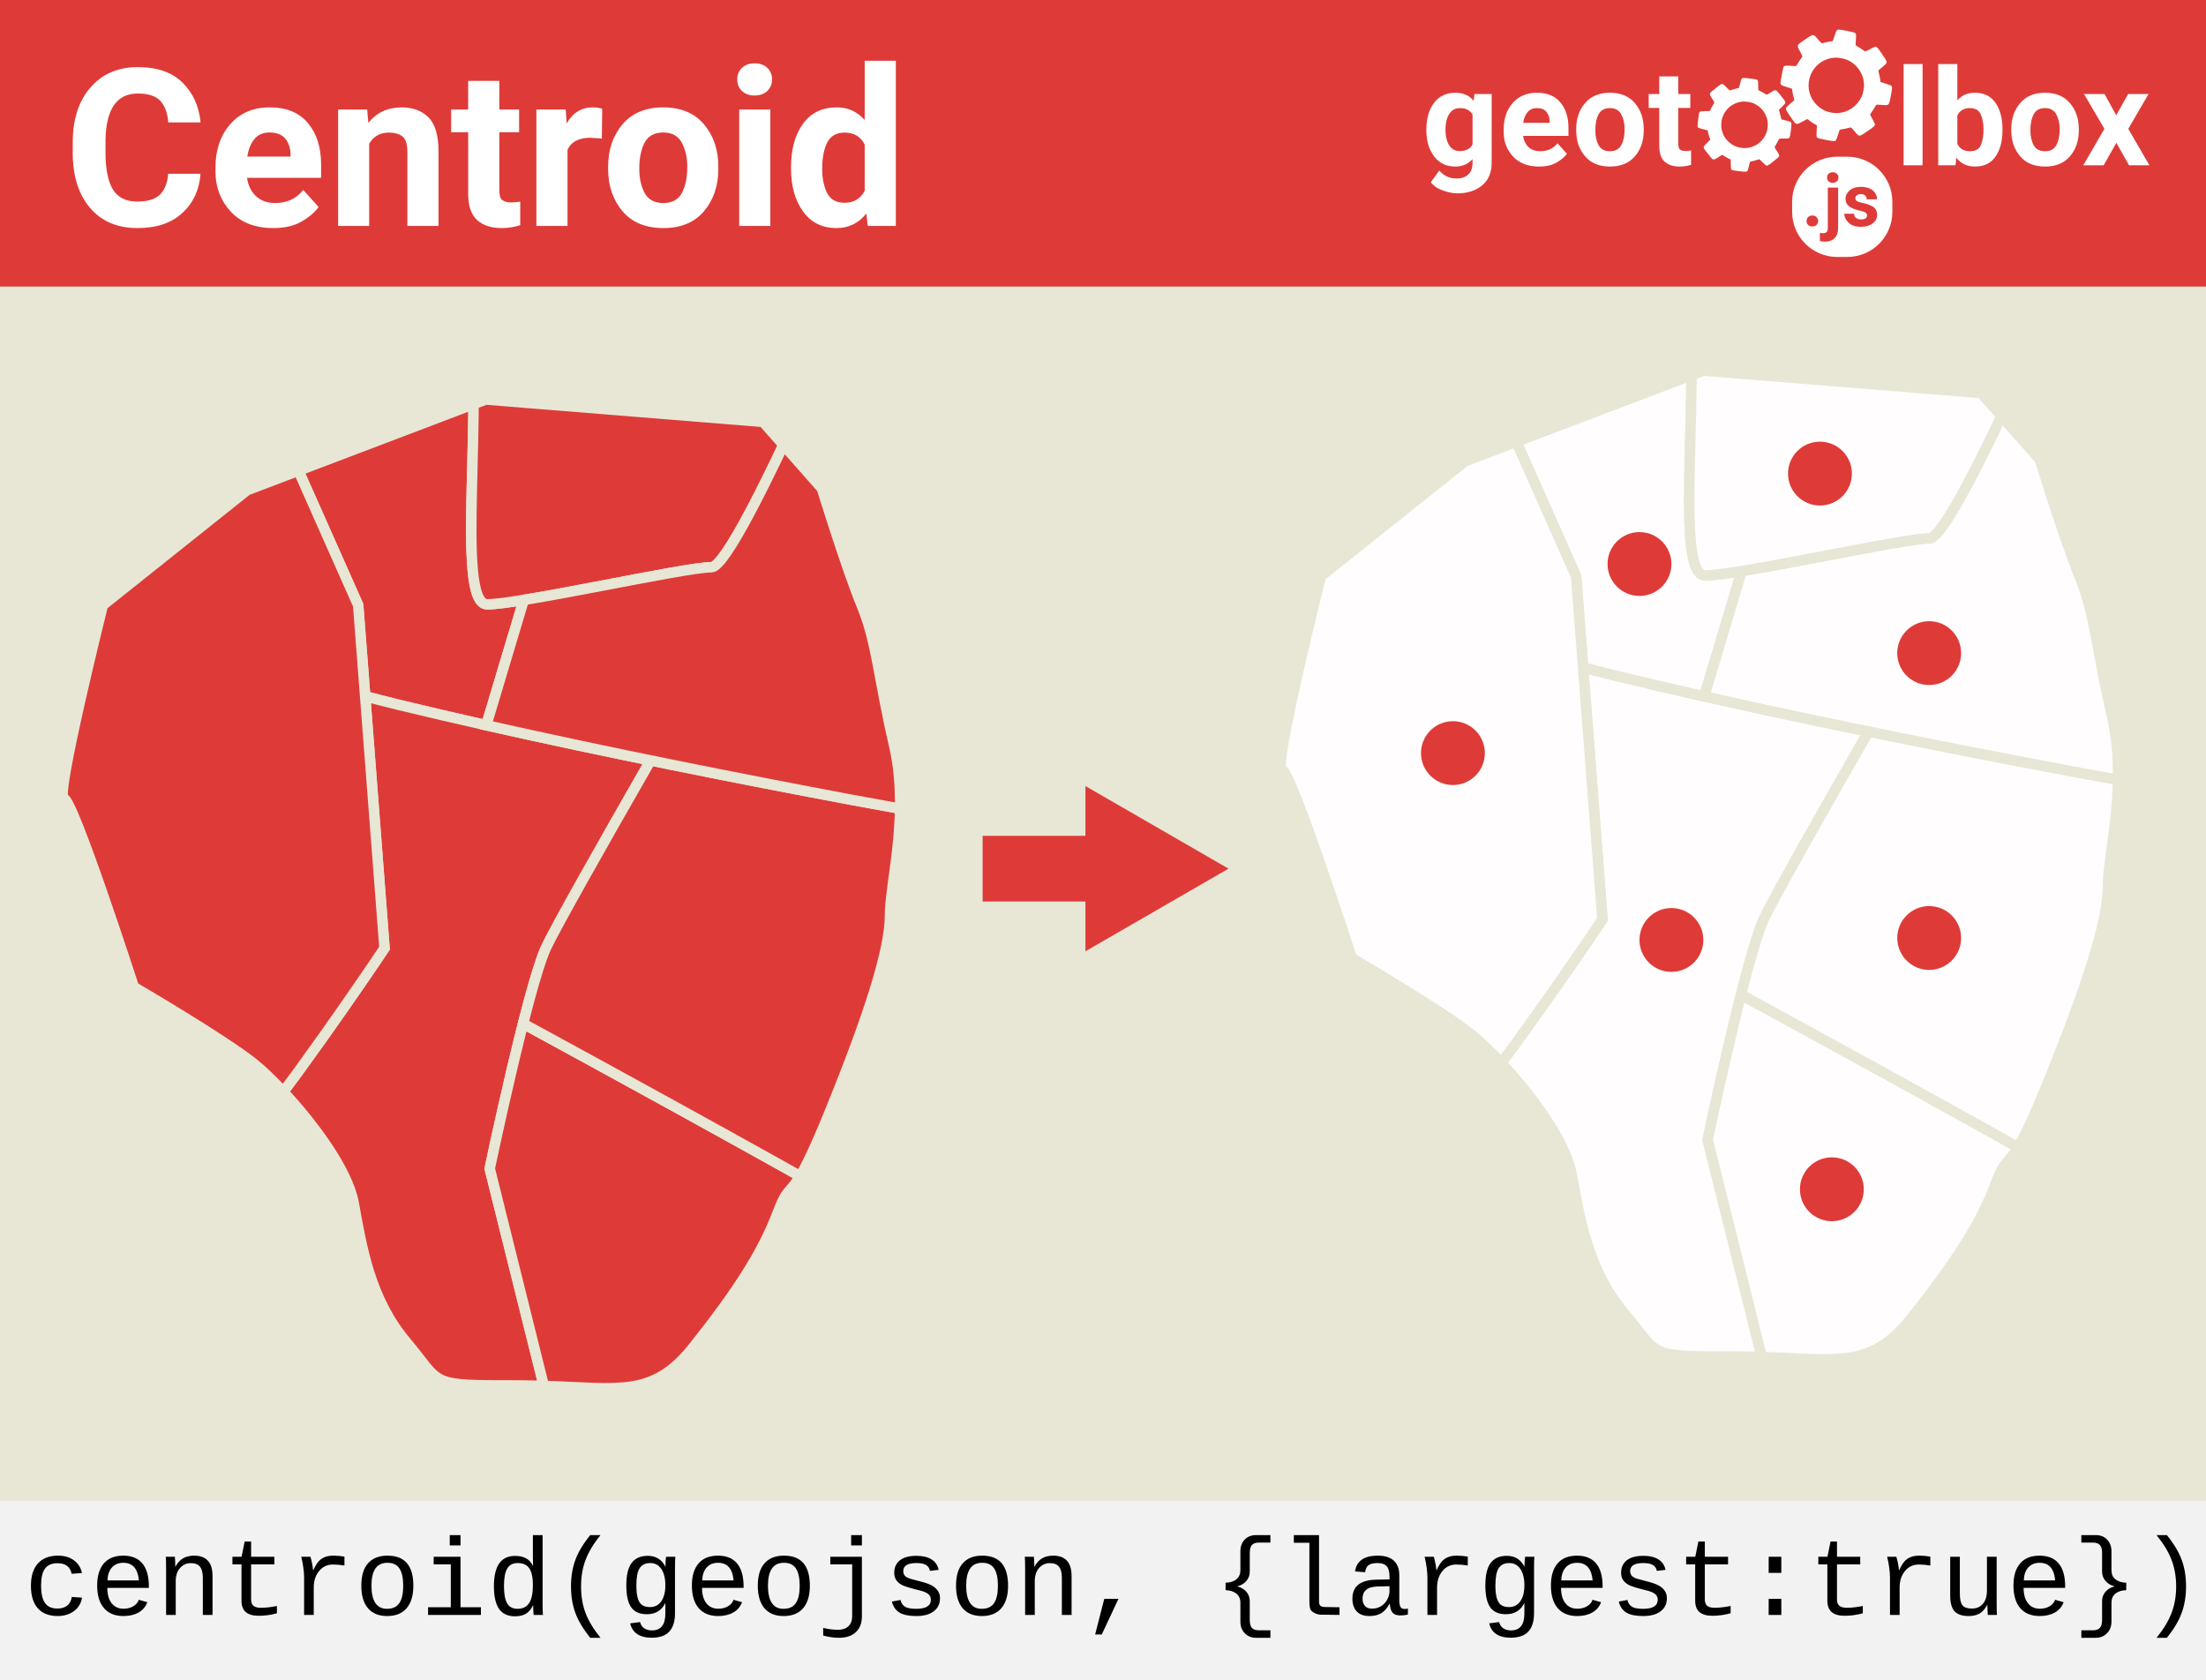
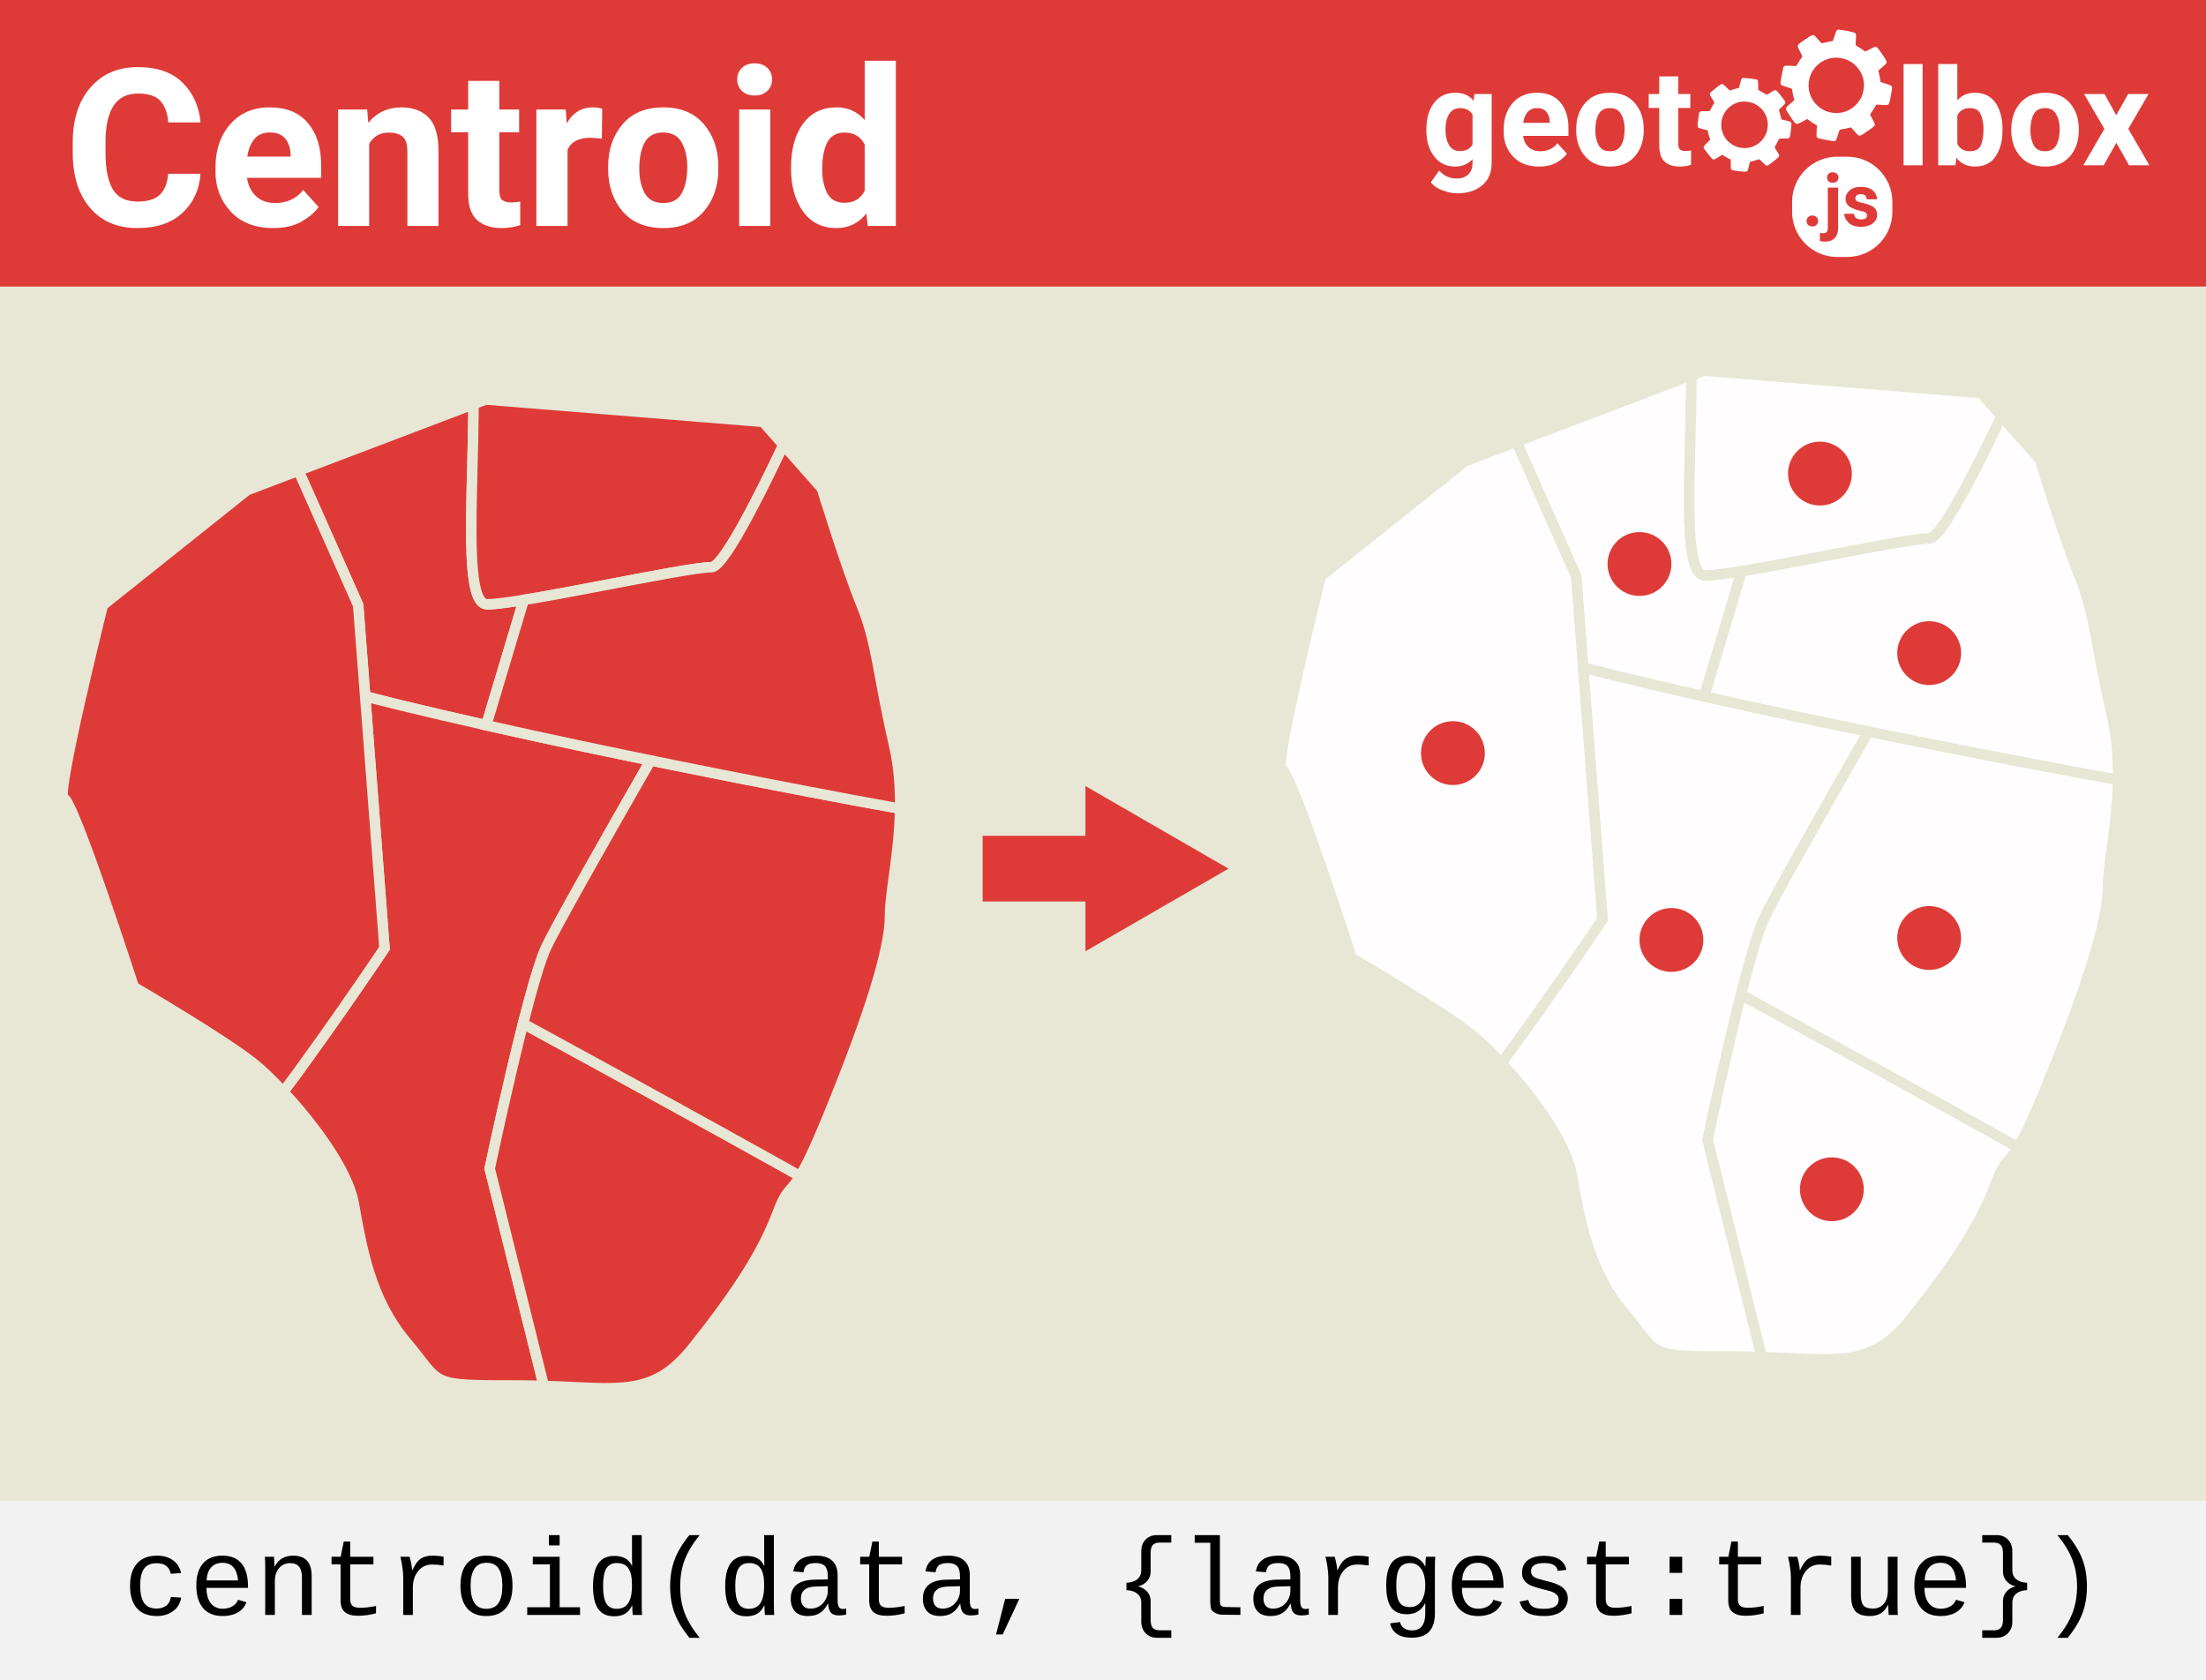
<svg xmlns="http://www.w3.org/2000/svg" width="400.679" viewBox="0 0 400.679 305.106" version="1.1" id="svg36" xml:space="preserve" height="305.106">
  <defs id="defs5">
    <pattern id="hatch" patternUnits="userSpaceOnUse" width="5" height="5" patternTransform="rotate(45)">
      <line x1="0" y1="5" x2="0" stroke="white" stroke-linejoin="butt" stroke-width="1.333" stroke-opacity="0.25" id="line2" />
    </pattern>
    <clipPath clipPathUnits="userSpaceOnUse" id="clipPath5154">
      <path d="m 464.017,-514.531 v 153.27 l -132.736,76.635 -132.736,-76.635 v -153.27 l 132.736,-76.635 z" stroke="none" fill="#c42727" id="path5156" style="fill:#edca3d;fill-opacity:1;stroke-width:1" />
    </clipPath>
    <clipPath clipPathUnits="userSpaceOnUse" id="clipPath5158">
      <path d="m 464.017,-514.531 v 153.27 l -132.736,76.635 -132.736,-76.635 v -153.27 l 132.736,-76.635 z" stroke="none" fill="#c42727" id="path5160" style="fill:#edca3d;fill-opacity:1;stroke-width:1" />
    </clipPath>
    <pattern id="hatch-2" patternUnits="userSpaceOnUse" width="5" height="5" patternTransform="rotate(45)">
      <line x1="0" y1="5" x2="0" stroke="white" stroke-linejoin="butt" stroke-width="1.333" stroke-opacity="0.25" id="line23905" />
    </pattern>
    <clipPath clipPathUnits="userSpaceOnUse" id="clipPath11782">
      <circle style="fill:#ffffff;fill-opacity:0.436;stroke:none;stroke-width:1.9;stroke-dasharray:none;stroke-opacity:1;stop-color:#000000" id="circle11784" cx="-183.785" cy="123.71" r="57.799" />
    </clipPath>
  </defs>
  <clipPath id="sphere">
    <path d="M 33.181,213.598 C 30.052,209.243 26.923,204.622 25.358,202.311 23.793,200 23.793,200 23.793,200 c 0,0 0,0 0,0 0,0 0,0 0,0 0,0 0,0 0,0 0,0 0,0 0,0 0,0 0,0 0,0 0,0 0,0 0,0 0,0 0,0 0,0 0,0 0,0 0,0 0,0 0,0 0,0 0,0 0,0 0,0 0,0 0,0 0,0 0,0 0,0 0,0 0,0 0,0 0,0 0,0 0,0 0,0 0,0 0,0 0,0 0,0 0,0 0,0 0,0 0,0 0,0 0,0 0,0 0,0 0,0 0,0 0,0 0,0 0,0 0,0 0,0 0,0 0,0 0,0 0,0 0,0 0,0 0,0 0,0 0,0 0,0 0,0 0,0 0,0 0,0 0,0 0,0 0,0 0,0 0,0 0,0 0,0 0,0 0,0 0,0 0,0 0,0 0,0 0,0 0,0 0,0 0,0 0,0 0,0 0,0 0,0 0,0 0,0 0,0 0,0 0,0 0,0 0,0 0,0 0,0 0,0 0,0 0,0 0,0 0,0 0,0 0,0 0,0 0,0 0,0 0,0 0.112,-0.175 0.112,-0.175 0.335,-0.524 1.999,-2.972 1.664,-2.449 4.77,-6.997 7.876,-11.285 3.106,-4.288 6.212,-8.315 9.317,-12.113 3.106,-3.799 6.212,-7.369 9.317,-10.737 3.106,-3.368 6.212,-6.533 9.317,-9.517 3.106,-2.984 6.212,-5.786 9.317,-8.423 3.106,-2.637 6.212,-5.11 9.317,-7.431 3.106,-2.322 6.212,-4.493 9.317,-6.524 3.106,-2.031 6.212,-3.923 9.317,-5.685 3.106,-1.762 6.212,-3.393 9.317,-4.901 3.106,-1.509 6.212,-2.894 9.317,-4.164 3.106,-1.269 6.212,-2.422 9.317,-3.463 3.106,-1.041 6.212,-1.971 9.317,-2.792 3.106,-0.822 6.212,-1.535 9.317,-2.144 3.106,-0.609 6.212,-1.113 9.317,-1.513 3.106,-0.401 6.212,-0.699 9.317,-0.895 3.106,-0.196 6.212,-0.29 9.317,-0.283 3.106,0.007 6.212,0.116 9.317,0.327 3.106,0.211 6.212,0.523 9.317,0.939 3.106,0.416 6.212,0.934 9.317,1.558 3.106,0.624 6.212,1.353 9.317,2.19 3.106,0.837 6.212,1.782 9.317,2.84 3.106,1.057 6.212,2.226 9.317,3.512 3.106,1.286 6.212,2.689 9.317,4.215 3.106,1.526 6.212,3.176 9.317,4.956 3.106,1.78 6.212,3.691 9.317,5.743 3.106,2.051 6.212,4.243 9.317,6.587 3.106,2.343 6.212,4.839 9.317,7.5 3.106,2.661 6.212,5.488 9.317,8.498 3.106,3.01 6.212,6.203 9.317,9.6 3.106,3.397 6.212,6.998 9.317,10.83 3.106,3.832 6.212,7.894 9.317,12.219 3.106,4.326 6.212,8.915 7.764,11.209 C 322.617,200 322.617,200 322.617,200 c 0,0 0,0 0,0 0,0 0,0 0,0 0,0 0,0 0,0 0,0 0,0 0,0 0,0 0,0 0,0 0,0 0,0 0,0 0,0 0,0 0,0 0,0 0,0 0,0 0,0 0,0 0,0 0,0 0,0 0,0 0,0 0,0 0,0 0,0 0,0 0,0 0,0 0,0 0,0 0,0 0,0 0,0 0,0 0,0 0,0 0,0 0,0 0,0 0,0 0,0 0,0 0,0 0,0 0,0 0,0 0,0 0,0 0,0 0,0 0,0 0,0 0,0 0,0 0,0 0,0 0,0 0,0 0,0 0,0 0,0 0,0 0,0 0,0 0,0 0,0 0,0 0,0 0,0 0,0 0,0 0,0 0,0 0,0 0,0 0,0 0,0 0,0 0,0 0,0 0,0 0,0 0,0 0,0 0,0 0,0 0,0 0,0 0,0 0,0 0,0 0,0 0,0 0,0 0,0 0,0 0,0 0,0 0,0 0,0 0,0 0,0 0,0 0,0 0,0 0,0 0,0 0,0 0,0 0,0 0,0 0,0 0,0 -0.119,0.186 -0.119,0.186 -0.357,0.558 -1.931,2.882 -1.574,2.324 -4.484,6.599 -7.393,10.643 -2.91,4.044 -5.819,7.858 -8.729,11.468 -2.91,3.61 -5.819,7.017 -8.729,10.242 -2.91,3.225 -5.819,6.269 -8.729,9.149 -2.91,2.88 -5.819,5.597 -8.729,8.164 -2.91,2.568 -5.819,4.986 -8.729,7.269 -2.91,2.282 -5.819,4.428 -8.729,6.447 -2.91,2.019 -5.819,3.911 -8.729,5.686 -2.91,1.774 -5.819,3.43 -8.729,4.975 -2.91,1.545 -5.819,2.978 -8.729,4.306 -2.91,1.328 -5.819,2.55 -8.729,3.672 -2.91,1.122 -5.819,2.142 -8.729,3.066 -2.91,0.924 -5.819,1.75 -8.729,2.483 -2.91,0.732 -5.819,1.371 -8.729,1.917 -2.91,0.546 -5.819,1.001 -8.729,1.365 -2.91,0.364 -5.819,0.638 -8.729,0.823 -2.91,0.185 -5.819,0.28 -8.729,0.286 -2.91,0.006 -5.819,-0.077 -8.729,-0.249 -2.91,-0.172 -5.819,-0.434 -8.729,-0.786 -2.91,-0.352 -5.819,-0.794 -8.729,-1.328 -2.91,-0.534 -5.819,-1.159 -8.729,-1.879 -2.91,-0.719 -5.819,-1.533 -8.729,-2.443 -2.91,-0.91 -5.819,-1.917 -8.729,-3.025 -2.91,-1.108 -5.819,-2.316 -8.729,-3.629 -2.91,-1.313 -5.819,-2.732 -8.729,-4.261 -2.91,-1.529 -5.819,-3.17 -8.729,-4.928 -2.91,-1.758 -5.819,-3.633 -8.729,-5.635 -2.91,-2.001 -5.819,-4.129 -8.729,-6.392 -2.91,-2.263 -5.819,-4.662 -8.729,-7.21 -2.91,-2.547 -5.819,-5.242 -8.729,-8.1 -2.91,-2.857 -5.819,-5.877 -8.729,-9.078 -2.91,-3.2 -5.819,-6.58 -8.839,-10.314 -3.02,-3.734 -6.149,-7.821 -9.278,-12.176" id="path27" />
  </clipPath>
  <rect style="fill:#e8e7d5;fill-opacity:1;stroke-width:1;stop-color:#000000" id="rect1361" width="400.679" height="272.67" x="0" y="0" rx="0" ry="0" />
  <rect style="fill:#f2f2f2;fill-opacity:1;stroke-width:1;stop-color:#000000" id="rect1361-4" width="400.679" height="32.436" x="2.2351742e-06" y="272.67" rx="0" ry="0" />
  <rect style="fill:#de3b38;fill-opacity:1;stroke-width:1;stop-color:#000000" id="rect1361-3" width="400.679" height="52.05" x="0" y="4.8941189e-07" rx="0" ry="0" />
  <g id="g4389" transform="matrix(1.461614,0,0,1.461614,-190.8129,-13.73757)" style="stroke-width:0.684">
    <text xml:space="preserve" style="font-style:normal;font-weight:normal;font-size:16.761px;line-height:1.25;font-family:sans-serif;fill:#ffffff;fill-opacity:1;stroke:none;stroke-width:0.684" x="307.244" y="29.942" id="text1454-9-2-2">
      <tspan id="tspan1452-3-6-0" x="307.244" y="29.942" style="font-style:normal;font-variant:normal;font-weight:bold;font-stretch:normal;font-family:Roboto;-inkscape-font-specification:'Roboto Bold';fill:#ffffff;fill-opacity:1;stroke-width:0.684">geot      lbox</tspan>
    </text>
    <path style="fill:#ffffff;fill-opacity:1;stroke-width:0.684" d="m 345.795,30.528 c -0.134,-0.078 -0.152,-0.133 -0.159,-0.479 -0.004,-0.179 -0.01,-0.438 -0.013,-0.575 l -0.007,-0.25 -0.27,-0.131 c -0.149,-0.072 -0.385,-0.206 -0.524,-0.297 l -0.254,-0.166 -0.419,0.262 c -0.526,0.328 -0.581,0.351 -0.728,0.306 -0.098,-0.03 -0.184,-0.123 -0.63,-0.687 -0.433,-0.547 -0.518,-0.67 -0.524,-0.762 -0.01,-0.153 0.049,-0.234 0.464,-0.646 l 0.351,-0.348 -0.102,-0.283 c -0.056,-0.156 -0.13,-0.416 -0.164,-0.578 l -0.062,-0.294 -0.114,-0.033 c -0.063,-0.018 -0.298,-0.078 -0.524,-0.132 -0.225,-0.054 -0.444,-0.122 -0.486,-0.15 -0.152,-0.102 -0.155,-0.162 -0.053,-1.038 0.064,-0.55 0.107,-0.824 0.137,-0.874 0.092,-0.152 0.169,-0.164 1.048,-0.163 0.13,2.3e-4 0.248,-0.009 0.262,-0.022 0.014,-0.012 0.075,-0.131 0.137,-0.265 0.061,-0.134 0.183,-0.354 0.271,-0.49 0.088,-0.136 0.161,-0.26 0.163,-0.275 0.003,-0.028 -0.243,-0.452 -0.43,-0.742 -0.121,-0.188 -0.15,-0.301 -0.111,-0.429 0.025,-0.081 0.157,-0.199 0.686,-0.618 0.815,-0.644 0.813,-0.644 1.169,-0.291 0.412,0.408 0.573,0.557 0.605,0.561 0.019,0.002 0.13,-0.031 0.246,-0.074 0.198,-0.072 0.586,-0.178 0.797,-0.218 0.101,-0.019 0.08,0.039 0.303,-0.826 0.09,-0.35 0.131,-0.408 0.308,-0.435 0.16,-0.025 1.57,0.146 1.693,0.206 0.153,0.073 0.18,0.181 0.177,0.688 -0.004,0.672 -0.031,0.606 0.318,0.775 0.164,0.079 0.389,0.204 0.5,0.278 0.111,0.073 0.216,0.135 0.234,0.137 0.029,0.003 0.283,-0.142 0.756,-0.433 0.378,-0.232 0.391,-0.225 1.03,0.581 0.657,0.829 0.655,0.823 0.257,1.213 -0.451,0.441 -0.516,0.51 -0.52,0.545 -0.003,0.02 0.041,0.169 0.095,0.331 0.055,0.162 0.123,0.412 0.152,0.556 0.029,0.144 0.054,0.266 0.057,0.271 0.003,0.005 0.239,0.064 0.525,0.13 0.286,0.066 0.555,0.144 0.597,0.172 0.154,0.103 0.158,0.19 0.059,1.045 -0.124,1.066 -0.097,1.033 -0.817,1.034 -0.695,8.41e-4 -0.627,-0.021 -0.749,0.246 -0.058,0.127 -0.183,0.354 -0.277,0.506 -0.095,0.151 -0.174,0.292 -0.176,0.313 -0.003,0.021 0.033,0.096 0.078,0.167 0.281,0.44 0.431,0.694 0.462,0.781 0.074,0.205 0.032,0.255 -0.688,0.824 -0.844,0.667 -0.803,0.659 -1.23,0.236 -0.126,-0.125 -0.248,-0.246 -0.27,-0.269 -0.13,-0.131 -0.243,-0.23 -0.266,-0.233 -0.015,-0.002 -0.128,0.032 -0.252,0.076 -0.212,0.074 -0.594,0.178 -0.796,0.216 -0.108,0.02 -0.115,0.036 -0.256,0.639 -0.054,0.233 -0.123,0.46 -0.153,0.504 -0.099,0.146 -0.187,0.15 -1.046,0.049 -0.575,-0.068 -0.802,-0.105 -0.865,-0.141 z m 1.898,-2.741 c 1.074,-0.141 1.939,-0.823 2.36,-1.861 0.129,-0.318 0.214,-1.039 0.161,-1.373 -0.054,-0.346 -0.112,-0.552 -0.222,-0.795 -0.342,-0.757 -0.921,-1.298 -1.692,-1.581 -0.342,-0.126 -0.967,-0.192 -1.338,-0.142 -0.97,0.131 -1.806,0.734 -2.231,1.61 -0.227,0.468 -0.323,0.983 -0.281,1.5 0.026,0.311 0.04,0.376 0.159,0.741 0.26,0.792 0.962,1.482 1.806,1.773 0.339,0.117 0.916,0.175 1.278,0.127 z" id="path4256-1" />
    <path style="fill:#ffffff;fill-opacity:1;stroke-width:0.684" d="m 356.44,26.545 c -0.152,-0.104 -0.169,-0.171 -0.149,-0.582 0.011,-0.213 0.025,-0.521 0.032,-0.684 l 0.013,-0.297 -0.31,-0.179 c -0.171,-0.098 -0.439,-0.277 -0.597,-0.397 l -0.287,-0.218 -0.52,0.276 c -0.651,0.345 -0.719,0.368 -0.89,0.302 -0.114,-0.044 -0.208,-0.162 -0.69,-0.868 -0.468,-0.685 -0.558,-0.838 -0.557,-0.949 0.001,-0.182 0.078,-0.274 0.605,-0.728 l 0.445,-0.384 -0.097,-0.345 c -0.053,-0.19 -0.119,-0.504 -0.146,-0.699 l -0.049,-0.355 -0.132,-0.049 c -0.073,-0.027 -0.348,-0.117 -0.61,-0.201 -0.263,-0.084 -0.517,-0.182 -0.564,-0.219 -0.172,-0.134 -0.17,-0.205 0.024,-1.236 0.122,-0.647 0.196,-0.97 0.236,-1.026 0.122,-0.173 0.215,-0.181 1.257,-0.105 0.154,0.011 0.295,0.009 0.313,-0.004 0.018,-0.013 0.101,-0.15 0.185,-0.303 0.084,-0.153 0.247,-0.405 0.363,-0.559 0.116,-0.154 0.213,-0.295 0.217,-0.313 0.006,-0.033 -0.25,-0.557 -0.448,-0.917 -0.128,-0.233 -0.153,-0.37 -0.096,-0.518 0.037,-0.094 0.202,-0.223 0.866,-0.676 1.021,-0.696 1.019,-0.696 1.412,-0.248 0.455,0.519 0.634,0.71 0.671,0.717 0.022,0.004 0.156,-0.026 0.299,-0.067 0.241,-0.069 0.71,-0.163 0.965,-0.192 0.122,-0.014 0.091,0.053 0.429,-0.955 0.137,-0.408 0.19,-0.473 0.402,-0.491 0.192,-0.016 1.851,0.305 1.992,0.386 0.175,0.1 0.199,0.23 0.153,0.832 -0.061,0.797 -0.088,0.717 0.312,0.947 0.188,0.108 0.444,0.275 0.57,0.372 0.126,0.096 0.245,0.179 0.266,0.183 0.034,0.006 0.348,-0.145 0.934,-0.45 0.469,-0.244 0.483,-0.234 1.174,0.776 0.71,1.039 0.709,1.032 0.203,1.461 -0.572,0.486 -0.656,0.562 -0.663,0.604 -0.005,0.024 0.034,0.204 0.085,0.401 0.051,0.196 0.111,0.499 0.133,0.672 0.022,0.173 0.042,0.32 0.044,0.327 0.003,0.006 0.278,0.096 0.612,0.198 0.334,0.103 0.646,0.217 0.694,0.254 0.174,0.136 0.172,0.239 -0.018,1.245 -0.237,1.255 -0.202,1.218 -1.056,1.158 -0.825,-0.057 -0.742,-0.078 -0.91,0.229 -0.079,0.146 -0.247,0.405 -0.371,0.577 -0.125,0.172 -0.231,0.332 -0.236,0.357 -0.005,0.024 0.031,0.117 0.079,0.205 0.296,0.546 0.453,0.86 0.483,0.965 0.071,0.249 0.016,0.306 -0.886,0.92 -1.057,0.721 -1.008,0.715 -1.479,0.177 -0.139,-0.159 -0.273,-0.313 -0.298,-0.341 -0.143,-0.167 -0.269,-0.294 -0.296,-0.299 -0.017,-0.003 -0.155,0.028 -0.305,0.069 -0.258,0.071 -0.72,0.161 -0.963,0.189 -0.13,0.015 -0.139,0.033 -0.357,0.737 -0.084,0.272 -0.185,0.535 -0.224,0.585 -0.129,0.165 -0.235,0.163 -1.246,-0.029 -0.677,-0.129 -0.944,-0.192 -1.015,-0.24 z m 2.483,-3.094 c 1.287,-0.077 2.37,-0.814 2.957,-2.01 0.18,-0.367 0.341,-1.215 0.306,-1.616 -0.035,-0.416 -0.086,-0.665 -0.196,-0.962 -0.343,-0.927 -0.985,-1.617 -1.875,-2.018 -0.396,-0.178 -1.131,-0.309 -1.576,-0.281 -1.162,0.074 -2.206,0.72 -2.783,1.723 -0.309,0.536 -0.466,1.14 -0.459,1.757 0.004,0.372 0.015,0.45 0.127,0.893 0.242,0.962 1.018,1.84 1.994,2.256 0.393,0.168 1.072,0.284 1.506,0.258 z" id="path4256-1-8-9" />
    <rect style="font-variation-settings:normal;fill:#ffffff;fill-opacity:1;stroke:none;stroke-width:13.684;stroke-linecap:round;stroke-linejoin:round;stroke-miterlimit:4;stroke-dasharray:none;stroke-dashoffset:0;stroke-opacity:1;stop-color:#000000" id="rect24426" width="12.457" height="12.457" x="353.252" y="28.874" ry="5.603" rx="5.603" />
    <text xml:space="preserve" style="font-style:normal;font-weight:normal;font-size:9.066px;line-height:1.25;font-family:sans-serif;fill:#de3b38;fill-opacity:1;stroke:none;stroke-width:0.684" x="354.485" y="37.494" id="text24706">
      <tspan id="tspan24704" x="354.485" y="37.494" style="font-style:normal;font-variant:normal;font-weight:bold;font-stretch:normal;font-size:9.066px;font-family:Roboto;-inkscape-font-specification:'Roboto Bold';fill:#de3b38;fill-opacity:1;stroke-width:0.684">.js</tspan>
    </text>
  </g>
  <text xml:space="preserve" style="font-style:normal;font-weight:normal;font-size:40px;line-height:1.25;font-family:sans-serif;fill:#ffffff;fill-opacity:1;stroke:none;stroke-width:1" x="11.524" y="41.035" id="text1624">
    <tspan id="tspan1622" x="11.524" y="41.035" style="font-style:normal;font-variant:normal;font-weight:bold;font-stretch:normal;font-size:40px;font-family:roboto;-inkscape-font-specification:'roboto Bold';fill:#ffffff;fill-opacity:1;stroke-width:1">Centroid</tspan>
  </text>
-   <text xml:space="preserve" style="font-style:normal;font-weight:normal;font-size:20px;line-height:1.25;font-family:sans-serif;fill:#000000;fill-opacity:1;stroke:none" x="4.353" y="293.336" id="text6596">
-     <tspan id="tspan6594" x="4.353" y="293.336" style="font-style:normal;font-variant:normal;font-weight:normal;font-stretch:normal;font-size:20px;font-family:'Courier New';-inkscape-font-specification:'Courier New'">centroid(geojson, {largest:true})</tspan>
+   <text xml:space="preserve" style="font-style:normal;font-weight:normal;font-size:20px;line-height:1.25;font-family:sans-serif;fill:#000000;fill-opacity:1;stroke:none" x="22.356" y="293.336" id="text6596">
+     <tspan id="tspan6594" x="22.356" y="293.336" style="font-style:normal;font-variant:normal;font-weight:normal;font-stretch:normal;font-size:20px;font-family:'Courier New';-inkscape-font-specification:'Courier New'">centroid(data, {largest:true})</tspan>
  </text>
  <g id="g8954" transform="translate(566.9094,291.7297)">
    <rect style="fill:#de3b38;fill-opacity:1;stroke:none;stroke-width:1.9;stroke-dasharray:3.8, 3.8;stroke-dashoffset:0;stroke-opacity:1;stop-color:#000000" id="rect8620" width="23.861" height="11.931" x="-388.434" y="-139.91" />
    <path style="fill:#de3b38;fill-opacity:1;stroke:none;stroke-width:2.57;stroke-dasharray:5.139, 5.139;stroke-dashoffset:0;stroke-opacity:1;stop-color:#000000" id="path8950" d="m -263.003,-61.52 0,-20.297 0,-20.297 17.577,10.148 17.577,10.148 -17.577,10.148 z" transform="matrix(0.7393757,0,0,0.7393757,-175.3047,-73.45183)" />
  </g>
  <g id="g23155">
    <path id="path22948" style="font-variation-settings:normal;opacity:1;vector-effect:none;fill:#de3b38;fill-opacity:1;stroke:#e8e7d5;stroke-width:1.9;stroke-linecap:butt;stroke-linejoin:miter;stroke-miterlimit:4;stroke-dasharray:none;stroke-dashoffset:0;stroke-opacity:1;-inkscape-stroke:none;stop-color:#000000;stop-opacity:1" d="m 95.14,108.957 c -1.186,0.192 -2.419,0.395 -3.376,0.521 -0.7,0.092 -1.33,0.163 -1.878,0.213 -0.549,0.049 -1.017,0.075 -1.392,0.075 -0.187,0 -0.363,-0.035 -0.527,-0.106 -0.165,-0.071 -0.319,-0.176 -0.463,-0.315 -0.144,-0.138 -0.279,-0.31 -0.403,-0.513 -0.124,-0.203 -0.238,-0.435 -0.344,-0.699 -0.106,-0.263 -0.202,-0.555 -0.291,-0.876 -0.089,-0.32 -0.169,-0.669 -0.242,-1.043 -0.073,-0.374 -0.139,-0.775 -0.197,-1.199 -0.058,-0.425 -0.108,-0.874 -0.153,-1.345 -0.089,-0.943 -0.154,-1.976 -0.197,-3.086 -0.044,-1.11 -0.067,-2.296 -0.075,-3.545 -0.008,-1.25 -6.1e-4,-2.563 0.017,-3.925 0.018,-1.362 0.045,-2.772 0.078,-4.219 0.066,-2.893 0.153,-5.929 0.219,-8.997 0.033,-1.534 0.062,-3.075 0.08,-4.611 0.007,-0.629 0.005,-1.249 0.009,-1.875 l -31.799,12.083 10.849,24.433 1.273,16.556 c 1.99,0.499 3.85,0.999 5.906,1.497 5.194,1.26 10.583,2.515 16.088,3.756 z" />
    <path id="path22963" style="font-variation-settings:normal;opacity:1;vector-effect:none;fill:#de3b38;fill-opacity:1;stroke:#e8e7d5;stroke-width:1.9;stroke-linecap:butt;stroke-linejoin:miter;stroke-miterlimit:4;stroke-dasharray:none;stroke-dashoffset:0;stroke-opacity:1;-inkscape-stroke:none;stop-color:#000000;stop-opacity:1" d="m 86.004,73.412 c -0.004,0.626 -0.001,1.246 -0.009,1.875 -0.018,1.536 -0.047,3.077 -0.08,4.611 -0.067,3.067 -0.153,6.104 -0.219,8.997 -0.033,1.447 -0.061,2.857 -0.078,4.219 -0.018,1.362 -0.025,2.675 -0.017,3.925 0.008,1.25 0.031,2.435 0.075,3.545 0.044,1.11 0.108,2.144 0.197,3.086 0.045,0.471 0.095,0.921 0.153,1.345 0.058,0.425 0.125,0.825 0.197,1.199 0.073,0.374 0.153,0.722 0.242,1.043 0.089,0.32 0.185,0.613 0.291,0.876 0.106,0.263 0.219,0.496 0.344,0.699 0.124,0.203 0.259,0.375 0.403,0.513 0.144,0.138 0.298,0.244 0.463,0.315 0.165,0.071 0.34,0.106 0.527,0.106 0.374,0 0.843,-0.026 1.392,-0.075 0.549,-0.049 1.179,-0.121 1.878,-0.213 1.399,-0.184 3.076,-0.448 4.934,-0.763 1.859,-0.316 3.899,-0.684 6.027,-1.078 2.127,-0.394 4.34,-0.814 6.546,-1.235 4.41,-0.841 8.786,-1.684 12.363,-2.315 1.789,-0.316 3.378,-0.579 4.672,-0.763 0.647,-0.092 1.219,-0.163 1.707,-0.213 0.488,-0.049 0.89,-0.075 1.194,-0.075 0.152,0 0.325,-0.061 0.517,-0.179 0.192,-0.118 0.402,-0.293 0.631,-0.521 0.229,-0.228 0.476,-0.51 0.738,-0.84 0.263,-0.331 0.541,-0.711 0.835,-1.137 0.294,-0.426 0.603,-0.897 0.926,-1.41 0.322,-0.513 0.658,-1.069 1.006,-1.662 0.695,-1.186 1.437,-2.523 2.217,-3.983 0.78,-1.46 1.596,-3.042 2.437,-4.715 0.841,-1.673 1.707,-3.437 2.586,-5.262 0.394,-0.817 0.796,-1.679 1.194,-2.517 l -3.691,-4.179 -50.373,-4.065 z" />
    <path id="path22900" style="font-variation-settings:normal;vector-effect:none;fill:#de3b38;fill-opacity:1;stroke:#e8e7d5;stroke-width:1.9;stroke-linecap:butt;stroke-linejoin:miter;stroke-miterlimit:4;stroke-dasharray:none;stroke-dashoffset:0;stroke-opacity:1;-inkscape-stroke:none;stop-color:#000000" d="m 118.174,138.115 c -4.357,-0.891 -8.723,-1.785 -13.071,-2.709 -5.659,-1.202 -11.279,-2.428 -16.784,-3.668 -5.505,-1.241 -10.893,-2.496 -16.088,-3.756 -2.056,-0.498 -3.916,-0.998 -5.906,-1.497 l 3.514,45.744 c 0,0 -2.996,4.503 -7.662,11.18 -2.333,3.339 -5.084,7.22 -8.085,11.355 -0.828,1.14 -1.783,2.377 -2.646,3.549 5.445,5.828 11.705,14.248 12.79,20.198 1.477,8.098 2.927,17.393 9.562,25.269 6.636,7.876 3.654,7.875 20.588,7.875 1.579,0 2.983,0.047 4.39,0.09 l -9.831,-39.488 c 0,0 0.432,-2.056 1.131,-5.251 0.699,-3.195 1.667,-7.528 2.736,-12.085 0.535,-2.279 1.094,-4.615 1.659,-6.89 0.565,-2.276 1.135,-4.492 1.69,-6.536 0.554,-2.044 1.092,-3.915 1.594,-5.497 0.251,-0.791 0.494,-1.509 0.725,-2.142 0.23,-0.633 0.449,-1.181 0.653,-1.627 0.409,-0.892 1.269,-2.538 2.46,-4.734 1.191,-2.196 2.714,-4.942 4.449,-8.037 3.471,-6.19 7.792,-13.774 12.011,-21.136 0.061,-0.106 0.058,-0.1 0.119,-0.206 z" />
    <path id="path22953" style="font-variation-settings:normal;vector-effect:none;fill:#de3b38;fill-opacity:1;stroke:#e8e7d5;stroke-width:1.9;stroke-linecap:butt;stroke-linejoin:miter;stroke-miterlimit:4;stroke-dasharray:none;stroke-dashoffset:0;stroke-opacity:1;-inkscape-stroke:none;stop-color:#000000" d="m 145.322,213.644 c -1.245,-0.696 -2.286,-1.293 -3.558,-2.002 -6.423,-3.58 -13.154,-7.304 -19.812,-10.972 -9.952,-5.483 -18.576,-10.181 -26.936,-14.74 -0.182,0.715 -0.361,1.369 -0.543,2.1 -0.565,2.276 -1.124,4.612 -1.659,6.89 -1.069,4.557 -2.037,8.89 -2.736,12.085 -0.699,3.195 -1.131,5.251 -1.131,5.251 l 9.831,39.488 c 13.686,0.418 19.803,2.21 27.149,-7.028 8.101,-10.188 12.608,-17.233 15.313,-24.408 1.75,-4.643 2.085,-3.329 4.082,-6.665 z" />
    <path id="path22958" style="font-variation-settings:normal;vector-effect:none;fill:#de3b38;fill-opacity:1;stroke:#e8e7d5;stroke-width:1.9;stroke-linecap:butt;stroke-linejoin:miter;stroke-miterlimit:4;stroke-dasharray:none;stroke-dashoffset:0;stroke-opacity:1;-inkscape-stroke:none;stop-color:#000000" d="m 118.174,138.115 c -0.061,0.106 -0.058,0.1 -0.119,0.206 -4.219,7.362 -8.54,14.946 -12.011,21.136 -1.735,3.095 -3.258,5.841 -4.449,8.037 -1.191,2.196 -2.051,3.842 -2.46,4.734 -0.205,0.446 -0.423,0.994 -0.653,1.627 -0.23,0.633 -0.474,1.351 -0.725,2.142 -0.502,1.582 -1.04,3.454 -1.594,5.497 -0.376,1.387 -0.763,2.925 -1.147,4.436 8.36,4.559 16.984,9.257 26.936,14.74 6.658,3.668 13.389,7.392 19.812,10.972 1.272,0.709 2.313,1.306 3.558,2.002 1.09,-1.82 2.653,-4.965 5.259,-11.353 7.383,-18.097 11.073,-29.85 11.073,-36.001 0,-4.233 1.704,-11.282 1.833,-19.401 -2.989,-0.551 -5.395,-0.97 -8.547,-1.562 -5.181,-0.973 -10.56,-1.999 -16.057,-3.068 -5.497,-1.069 -11.112,-2.181 -16.768,-3.326 -1.31,-0.265 -2.627,-0.549 -3.941,-0.818 z" />
    <path id="path22970" style="font-variation-settings:normal;vector-effect:none;fill:#de3b38;fill-opacity:1;stroke:#e8e7d5;stroke-width:1.9;stroke-linecap:butt;stroke-linejoin:miter;stroke-miterlimit:4;stroke-dasharray:none;stroke-dashoffset:0;stroke-opacity:1;-inkscape-stroke:none;stop-color:#000000" d="m 95.14,108.957 -6.82,22.781 c 5.505,1.241 11.125,2.466 16.784,3.668 5.659,1.202 11.355,2.381 17.012,3.526 5.656,1.145 11.271,2.257 16.768,3.326 5.497,1.069 10.876,2.094 16.057,3.068 3.152,0.592 5.558,1.011 8.547,1.562 0.058,-3.68 -0.176,-7.559 -1.094,-11.532 -2.944,-12.739 -3.074,-18.534 -5.897,-25.428 -2.823,-6.894 -7.218,-21.211 -7.218,-21.211 l -6.983,-7.908 c -0.398,0.838 -0.801,1.7 -1.194,2.517 -0.879,1.825 -1.745,3.589 -2.586,5.262 -0.841,1.673 -1.657,3.255 -2.437,4.715 -0.78,1.46 -1.522,2.797 -2.217,3.983 -0.348,0.593 -0.683,1.149 -1.006,1.662 -0.322,0.513 -0.632,0.984 -0.926,1.41 -0.294,0.426 -0.573,0.806 -0.835,1.137 -0.263,0.331 -0.51,0.612 -0.738,0.84 -0.229,0.228 -0.439,0.404 -0.631,0.521 -0.192,0.118 -0.365,0.179 -0.517,0.179 -0.304,0 -0.707,0.026 -1.194,0.075 -0.488,0.049 -1.06,0.121 -1.707,0.213 -1.294,0.184 -2.884,0.448 -4.672,0.763 -3.577,0.631 -7.953,1.473 -12.363,2.315 -2.205,0.421 -4.418,0.84 -6.546,1.235 -2.127,0.394 -4.168,0.763 -6.027,1.078 -0.587,0.1 -1.011,0.153 -1.559,0.242 z" />
    <path id="path22904" style="font-variation-settings:normal;vector-effect:none;fill:#de3b38;fill-opacity:1;stroke:#e8e7d5;stroke-width:1.9;stroke-linecap:butt;stroke-linejoin:miter;stroke-miterlimit:4;stroke-dasharray:none;stroke-dashoffset:0;stroke-opacity:1;-inkscape-stroke:none;stop-color:#000000" d="m 51.447,198.314 c 0.862,-1.173 1.818,-2.409 2.646,-3.549 3.002,-4.135 5.753,-8.017 8.085,-11.355 4.666,-6.677 7.662,-11.18 7.662,-11.18 L 65.054,109.928 54.205,85.495 44.869,89.043 18.683,109.928 c 0,0 -8.759,35.081 -7.104,35.081 1.655,0 12.731,34.27 12.731,34.27 0,0 16.297,9.505 21.837,13.962 1.47,1.182 3.334,2.967 5.3,5.072 z" />
  </g>
  <g id="g23118" style="fill:#fffdfd;fill-opacity:1">
    <path id="path22900-7" style="font-variation-settings:normal;vector-effect:none;fill:#fffdfd;fill-opacity:1;stroke:#e8e7d5;stroke-width:1.9;stroke-linecap:butt;stroke-linejoin:miter;stroke-miterlimit:4;stroke-dasharray:none;stroke-dashoffset:0;stroke-opacity:1;-inkscape-stroke:none;stop-color:#000000" d="m 339.392,132.867 c -4.357,-0.891 -8.723,-1.785 -13.071,-2.709 -5.659,-1.202 -11.279,-2.428 -16.784,-3.668 -5.505,-1.241 -10.893,-2.496 -16.088,-3.756 -2.056,-0.498 -3.916,-0.998 -5.906,-1.497 l 3.514,45.744 c 0,0 -2.996,4.503 -7.662,11.18 -2.333,3.339 -5.084,7.22 -8.085,11.355 -0.828,1.14 -1.783,2.377 -2.646,3.549 5.445,5.828 11.705,14.248 12.79,20.198 1.477,8.098 2.927,17.393 9.562,25.269 6.636,7.876 3.654,7.875 20.588,7.875 1.579,0 2.983,0.047 4.39,0.09 l -9.831,-39.488 c 0,0 0.432,-2.056 1.131,-5.251 0.699,-3.195 1.667,-7.528 2.736,-12.085 0.535,-2.279 1.094,-4.615 1.659,-6.89 0.565,-2.276 1.135,-4.492 1.69,-6.536 0.554,-2.044 1.092,-3.915 1.594,-5.497 0.251,-0.791 0.494,-1.509 0.725,-2.142 0.23,-0.633 0.449,-1.181 0.653,-1.627 0.409,-0.892 1.269,-2.538 2.46,-4.734 1.191,-2.196 2.714,-4.942 4.449,-8.037 3.471,-6.19 7.792,-13.774 12.011,-21.136 0.061,-0.106 0.058,-0.1 0.119,-0.206 z" />
    <path id="path22953-7" style="font-variation-settings:normal;vector-effect:none;fill:#fffdfd;fill-opacity:1;stroke:#e8e7d5;stroke-width:1.9;stroke-linecap:butt;stroke-linejoin:miter;stroke-miterlimit:4;stroke-dasharray:none;stroke-dashoffset:0;stroke-opacity:1;-inkscape-stroke:none;stop-color:#000000" d="m 366.539,208.395 c -1.245,-0.696 -2.286,-1.293 -3.558,-2.002 -6.423,-3.58 -13.154,-7.304 -19.812,-10.972 -9.952,-5.483 -18.576,-10.181 -26.936,-14.74 -0.182,0.715 -0.361,1.369 -0.543,2.1 -0.565,2.276 -1.124,4.612 -1.659,6.89 -1.069,4.557 -2.037,8.89 -2.736,12.085 -0.699,3.195 -1.131,5.251 -1.131,5.251 l 9.831,39.488 c 13.686,0.418 19.803,2.21 27.149,-7.028 8.101,-10.188 12.608,-17.233 15.313,-24.408 1.75,-4.643 2.085,-3.329 4.082,-6.665 z" />
    <path id="path22958-1" style="font-variation-settings:normal;vector-effect:none;fill:#fffdfd;fill-opacity:1;stroke:#e8e7d5;stroke-width:1.9;stroke-linecap:butt;stroke-linejoin:miter;stroke-miterlimit:4;stroke-dasharray:none;stroke-dashoffset:0;stroke-opacity:1;-inkscape-stroke:none;stop-color:#000000" d="m 339.392,132.867 c -0.061,0.106 -0.058,0.1 -0.119,0.206 -4.219,7.362 -8.54,14.946 -12.011,21.136 -1.735,3.095 -3.258,5.841 -4.449,8.037 -1.191,2.196 -2.051,3.842 -2.46,4.734 -0.205,0.446 -0.423,0.994 -0.653,1.627 -0.23,0.633 -0.474,1.351 -0.725,2.142 -0.502,1.582 -1.04,3.454 -1.594,5.497 -0.376,1.387 -0.763,2.925 -1.147,4.436 8.36,4.559 16.984,9.257 26.936,14.74 6.658,3.668 13.389,7.392 19.812,10.972 1.272,0.709 2.313,1.306 3.558,2.002 1.09,-1.82 2.653,-4.965 5.259,-11.353 7.383,-18.097 11.073,-29.85 11.073,-36.001 0,-4.233 1.704,-11.282 1.833,-19.401 -2.989,-0.551 -5.395,-0.97 -8.547,-1.562 -5.181,-0.973 -10.56,-1.999 -16.057,-3.068 -5.497,-1.069 -11.112,-2.181 -16.768,-3.326 -1.31,-0.265 -2.627,-0.549 -3.941,-0.818 z" />
    <path id="path22948-1" style="font-variation-settings:normal;vector-effect:none;fill:#fffdfd;fill-opacity:1;stroke:#e8e7d5;stroke-width:1.9;stroke-linecap:butt;stroke-linejoin:miter;stroke-miterlimit:4;stroke-dasharray:none;stroke-dashoffset:0;stroke-opacity:1;-inkscape-stroke:none;stop-color:#000000" d="m 316.357,103.708 c -1.186,0.192 -2.419,0.395 -3.376,0.521 -0.7,0.092 -1.33,0.163 -1.878,0.213 -0.549,0.049 -1.017,0.075 -1.392,0.075 -0.187,0 -0.363,-0.035 -0.527,-0.106 -0.165,-0.071 -0.319,-0.176 -0.463,-0.315 -0.144,-0.138 -0.279,-0.31 -0.403,-0.513 -0.124,-0.203 -0.238,-0.435 -0.344,-0.699 -0.106,-0.263 -0.202,-0.555 -0.291,-0.876 -0.089,-0.32 -0.169,-0.669 -0.242,-1.043 -0.073,-0.374 -0.139,-0.775 -0.197,-1.199 -0.058,-0.425 -0.108,-0.874 -0.153,-1.345 -0.089,-0.943 -0.154,-1.976 -0.197,-3.086 -0.044,-1.11 -0.067,-2.296 -0.075,-3.545 -0.008,-1.25 -6.1e-4,-2.563 0.017,-3.925 0.018,-1.362 0.045,-2.772 0.078,-4.219 0.066,-2.893 0.153,-5.929 0.219,-8.997 0.033,-1.534 0.062,-3.075 0.08,-4.611 0.008,-0.629 0.005,-1.249 0.008,-1.875 l -31.799,12.083 10.849,24.433 1.273,16.556 c 1.99,0.499 3.85,0.999 5.906,1.497 5.194,1.26 10.583,2.515 16.088,3.756 z" />
    <path id="path22970-5" style="font-variation-settings:normal;vector-effect:none;fill:#fffdfd;fill-opacity:1;stroke:#e8e7d5;stroke-width:1.9;stroke-linecap:butt;stroke-linejoin:miter;stroke-miterlimit:4;stroke-dasharray:none;stroke-dashoffset:0;stroke-opacity:1;-inkscape-stroke:none;stop-color:#000000" d="m 316.357,103.708 -6.82,22.781 c 5.505,1.241 11.125,2.466 16.784,3.668 5.659,1.202 11.355,2.381 17.012,3.526 5.656,1.145 11.271,2.257 16.768,3.326 5.497,1.069 10.876,2.094 16.057,3.068 3.152,0.592 5.558,1.011 8.547,1.562 0.058,-3.68 -0.176,-7.559 -1.094,-11.532 -2.944,-12.739 -3.074,-18.534 -5.897,-25.428 -2.823,-6.894 -7.218,-21.211 -7.218,-21.211 l -6.983,-7.908 c -0.398,0.838 -0.801,1.7 -1.194,2.517 -0.879,1.825 -1.745,3.589 -2.586,5.262 -0.841,1.673 -1.657,3.255 -2.437,4.715 -0.78,1.46 -1.522,2.797 -2.217,3.983 -0.348,0.593 -0.683,1.149 -1.006,1.662 -0.322,0.513 -0.632,0.984 -0.926,1.41 -0.294,0.426 -0.573,0.806 -0.835,1.137 -0.263,0.331 -0.51,0.612 -0.738,0.84 -0.229,0.228 -0.439,0.404 -0.631,0.521 -0.192,0.118 -0.365,0.179 -0.517,0.179 -0.304,0 -0.707,0.026 -1.194,0.075 -0.488,0.049 -1.06,0.121 -1.707,0.213 -1.294,0.184 -2.884,0.448 -4.672,0.763 -3.577,0.631 -7.953,1.473 -12.363,2.315 -2.205,0.421 -4.418,0.84 -6.546,1.235 -2.127,0.394 -4.168,0.763 -6.027,1.078 -0.587,0.1 -1.011,0.153 -1.559,0.242 z" />
    <path id="path22963-9" style="font-variation-settings:normal;vector-effect:none;fill:#fffdfd;fill-opacity:1;stroke:#e8e7d5;stroke-width:1.9;stroke-linecap:butt;stroke-linejoin:miter;stroke-miterlimit:4;stroke-dasharray:none;stroke-dashoffset:0;stroke-opacity:1;-inkscape-stroke:none;stop-color:#000000" d="m 307.222,68.164 c -0.004,0.626 -0.001,1.246 -0.008,1.875 -0.018,1.536 -0.047,3.077 -0.08,4.611 -0.067,3.067 -0.153,6.104 -0.219,8.997 -0.033,1.447 -0.061,2.857 -0.078,4.219 -0.018,1.362 -0.025,2.675 -0.017,3.925 0.008,1.25 0.031,2.435 0.075,3.545 0.044,1.11 0.108,2.144 0.197,3.086 0.045,0.471 0.095,0.921 0.153,1.345 0.058,0.425 0.125,0.825 0.197,1.199 0.073,0.374 0.153,0.722 0.242,1.043 0.089,0.32 0.185,0.613 0.291,0.876 0.106,0.263 0.219,0.496 0.344,0.699 0.124,0.203 0.259,0.375 0.403,0.513 0.144,0.138 0.298,0.244 0.463,0.315 0.165,0.071 0.34,0.106 0.527,0.106 0.374,0 0.843,-0.026 1.392,-0.075 0.549,-0.049 1.179,-0.121 1.878,-0.213 1.399,-0.184 3.076,-0.448 4.934,-0.763 1.859,-0.316 3.899,-0.684 6.027,-1.078 2.127,-0.394 4.34,-0.814 6.546,-1.235 4.41,-0.841 8.786,-1.684 12.363,-2.315 1.789,-0.316 3.378,-0.579 4.672,-0.763 0.647,-0.092 1.219,-0.163 1.707,-0.213 0.488,-0.049 0.89,-0.075 1.194,-0.075 0.152,0 0.325,-0.061 0.517,-0.179 0.192,-0.118 0.402,-0.293 0.631,-0.521 0.229,-0.228 0.476,-0.51 0.738,-0.84 0.263,-0.331 0.541,-0.711 0.835,-1.137 0.294,-0.426 0.603,-0.897 0.926,-1.41 0.322,-0.513 0.658,-1.069 1.006,-1.662 0.695,-1.186 1.437,-2.523 2.217,-3.983 0.78,-1.46 1.596,-3.042 2.437,-4.715 0.841,-1.673 1.707,-3.437 2.586,-5.262 0.394,-0.817 0.796,-1.679 1.194,-2.517 l -3.691,-4.179 -50.373,-4.065 z" />
    <path id="path22904-7" style="font-variation-settings:normal;vector-effect:none;fill:#fffdfd;fill-opacity:1;stroke:#e8e7d5;stroke-width:1.9;stroke-linecap:butt;stroke-linejoin:miter;stroke-miterlimit:4;stroke-dasharray:none;stroke-dashoffset:0;stroke-opacity:1;-inkscape-stroke:none;stop-color:#000000" d="m 272.665,193.065 c 0.862,-1.173 1.818,-2.409 2.646,-3.549 3.002,-4.135 5.753,-8.017 8.085,-11.355 4.666,-6.677 7.662,-11.18 7.662,-11.18 l -4.786,-62.3 -10.849,-24.433 -9.336,3.547 -26.186,20.886 c 0,0 -8.759,35.081 -7.104,35.081 1.655,0 12.731,34.27 12.731,34.27 0,0 16.297,9.505 21.837,13.962 1.47,1.182 3.334,2.967 5.3,5.072 z" />
  </g>
  <circle style="font-variation-settings:normal;opacity:1;vector-effect:none;fill:#de3b38;fill-opacity:1;stroke:none;stroke-width:1.9;stroke-linecap:butt;stroke-linejoin:miter;stroke-miterlimit:4;stroke-dasharray:none;stroke-dashoffset:0;stroke-opacity:1;-inkscape-stroke:none;stop-color:#000000;stop-opacity:1" id="path24041" cx="263.896" cy="136.795" r="5.799" />
  <circle style="font-variation-settings:normal;vector-effect:none;fill:#de3b38;fill-opacity:1;stroke:none;stroke-width:1.9;stroke-linecap:butt;stroke-linejoin:miter;stroke-miterlimit:4;stroke-dasharray:none;stroke-dashoffset:0;stroke-opacity:1;-inkscape-stroke:none;stop-color:#000000" id="path24041-9" cx="303.58" cy="170.737" r="5.799" />
  <circle style="font-variation-settings:normal;vector-effect:none;fill:#de3b38;fill-opacity:1;stroke:none;stroke-width:1.9;stroke-linecap:butt;stroke-linejoin:miter;stroke-miterlimit:4;stroke-dasharray:none;stroke-dashoffset:0;stroke-opacity:1;-inkscape-stroke:none;stop-color:#000000" id="path24041-4" cx="297.781" cy="102.446" r="5.799" />
  <circle style="font-variation-settings:normal;vector-effect:none;fill:#de3b38;fill-opacity:1;stroke:none;stroke-width:1.9;stroke-linecap:butt;stroke-linejoin:miter;stroke-miterlimit:4;stroke-dasharray:none;stroke-dashoffset:0;stroke-opacity:1;-inkscape-stroke:none;stop-color:#000000" id="path24041-8" cx="330.561" cy="86.022" r="5.799" />
  <circle style="font-variation-settings:normal;vector-effect:none;fill:#de3b38;fill-opacity:1;stroke:none;stroke-width:1.9;stroke-linecap:butt;stroke-linejoin:miter;stroke-miterlimit:4;stroke-dasharray:none;stroke-dashoffset:0;stroke-opacity:1;-inkscape-stroke:none;stop-color:#000000" id="path24041-1" cx="350.399" cy="118.633" r="5.799" />
  <circle style="font-variation-settings:normal;vector-effect:none;fill:#de3b38;fill-opacity:1;stroke:none;stroke-width:1.9;stroke-linecap:butt;stroke-linejoin:miter;stroke-miterlimit:4;stroke-dasharray:none;stroke-dashoffset:0;stroke-opacity:1;-inkscape-stroke:none;stop-color:#000000" id="path24041-2" cx="350.399" cy="170.381" r="5.799" />
  <circle style="font-variation-settings:normal;vector-effect:none;fill:#de3b38;fill-opacity:1;stroke:none;stroke-width:1.9;stroke-linecap:butt;stroke-linejoin:miter;stroke-miterlimit:4;stroke-dasharray:none;stroke-dashoffset:0;stroke-opacity:1;-inkscape-stroke:none;stop-color:#000000" id="path24041-93" cx="332.724" cy="216.02" r="5.799" />
</svg>
